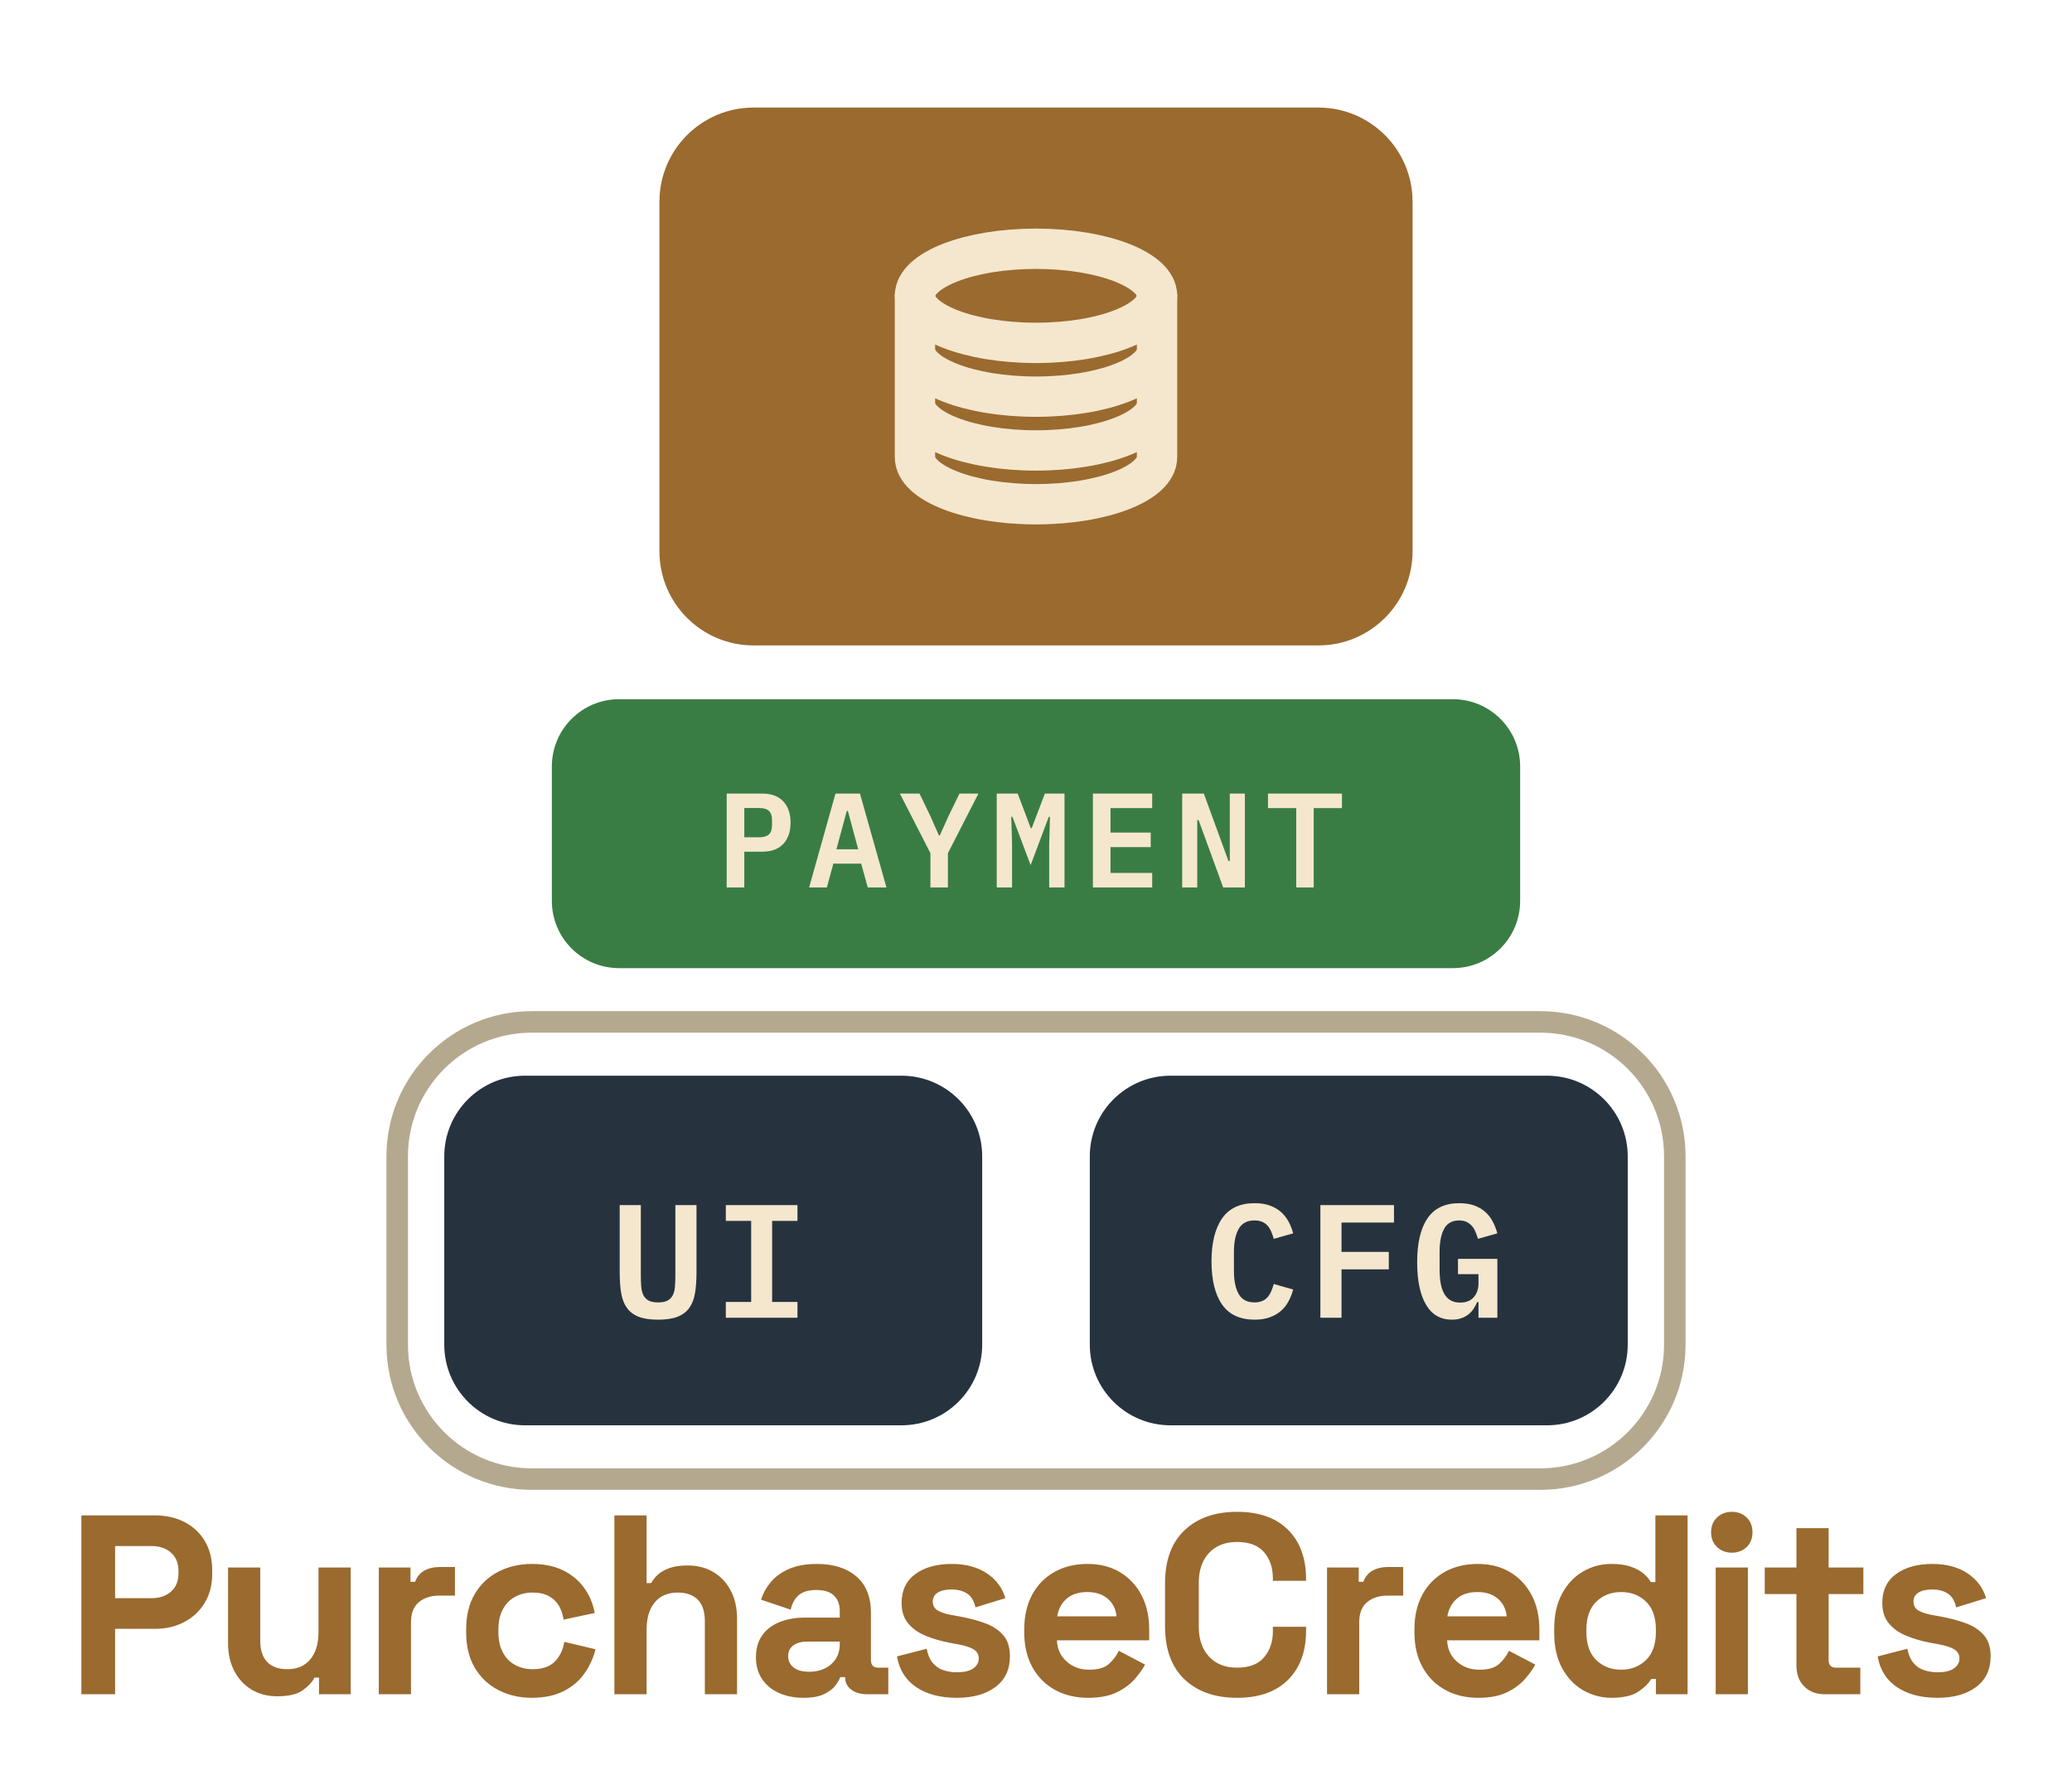
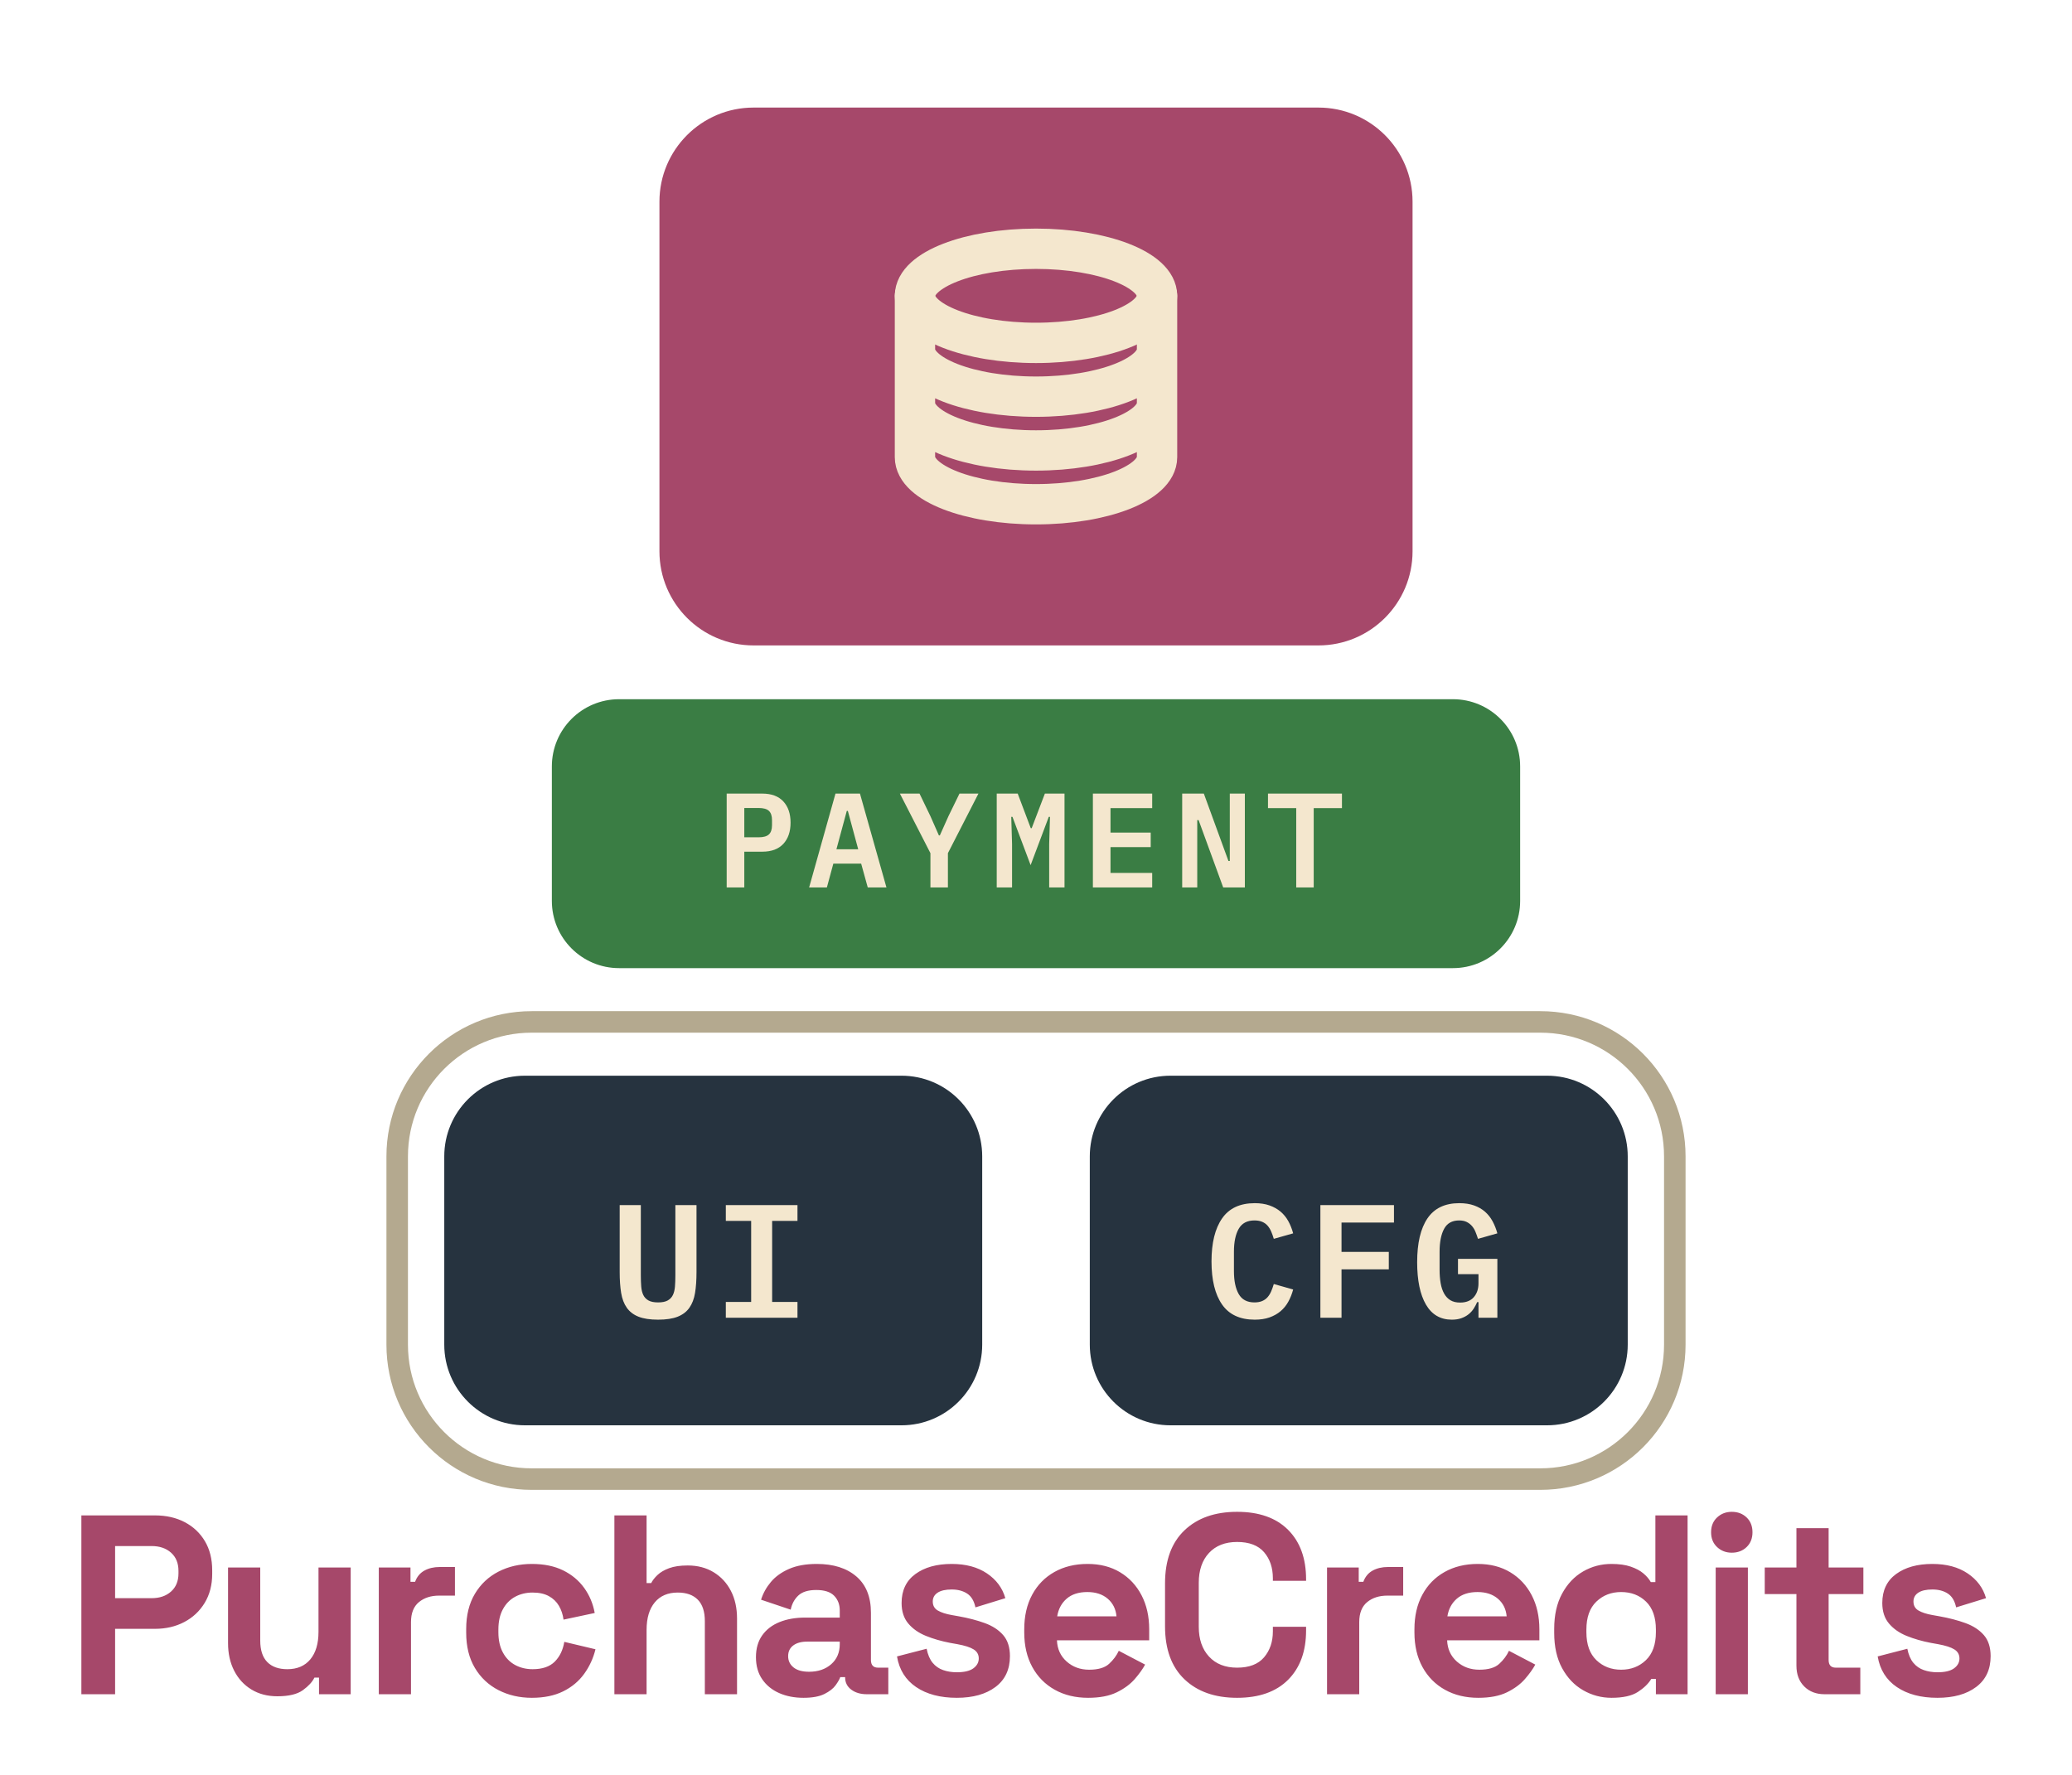
<svg xmlns="http://www.w3.org/2000/svg" viewBox="-27 0 154 132" width="370" height="317">
-   <rect x="22" y="8" width="56" height="40" rx="7" fill="#9A6A2F" />
+   <rect x="22" y="8" width="56" height="40" rx="7" fill="#A6486A" />
  <g transform="translate(30,8)">
    <g fill="none" stroke="#F4E7CE" stroke-width="3" stroke-linecap="round" stroke-linejoin="round">
      <path d="M11 14v12a9 3.5 0 0 0 18 0V14M11 18a9 3.5 0 0 0 18 0M11 22a9 3.5 0 0 0 18 0" />
      <ellipse cx="20" cy="14" rx="9" ry="3.5" />
    </g>
  </g>
  <rect x="14" y="52" width="72" height="20" rx="5" fill="#3A7D44" />
  <path d="M28.310 66L27.000 66L27.000 59.020L29.650 59.020Q30.670 59.020 31.210 59.600Q31.750 60.180 31.750 61.180L31.750 61.180Q31.750 62.180 31.210 62.760Q30.670 63.340 29.650 63.340L29.650 63.340L28.310 63.340L28.310 66ZM28.310 60.090L28.310 62.270L29.380 62.270Q29.910 62.270 30.140 62.055Q30.370 61.840 30.370 61.370L30.370 61.370L30.370 60.990Q30.370 60.520 30.140 60.305Q29.910 60.090 29.380 60.090L29.380 60.090L28.310 60.090Z M38.880 66L37.490 66L37 64.230L34.930 64.230L34.450 66L33.130 66L35.090 59.020L36.910 59.020L38.880 66ZM36.780 63.160L36.010 60.310L35.930 60.310L35.160 63.160L36.780 63.160Z M43.450 66L42.150 66L42.150 63.450L39.880 59.020L41.340 59.020L42.150 60.700L42.780 62.130L42.850 62.130L43.490 60.700L44.310 59.020L45.720 59.020L43.450 63.450L43.450 66Z M50.980 66L50.980 62.770L51.040 60.750L50.950 60.750L49.600 64.340L48.250 60.750L48.160 60.750L48.220 62.770L48.220 66L47.080 66L47.080 59.020L48.640 59.020L49.610 61.590L49.680 61.590L50.660 59.020L52.120 59.020L52.120 66L50.980 66Z M58.640 66L54.230 66L54.230 59.020L58.640 59.020L58.640 60.100L55.540 60.100L55.540 61.920L58.530 61.920L58.530 63L55.540 63L55.540 64.920L58.640 64.920L58.640 66Z M63.920 66L62.090 60.990L61.990 60.990L61.990 66L60.870 66L60.870 59.020L62.480 59.020L64.310 64.030L64.410 64.030L64.410 59.020L65.530 59.020L65.530 66L63.920 66Z M72.750 60.100L70.650 60.100L70.650 66L69.350 66L69.350 60.100L67.250 60.100L67.250 59.020L72.750 59.020L72.750 60.100Z" fill="#F4E7CE" />
  <rect x="2.5" y="76" width="95" height="34" rx="10" fill="none" stroke="#B4A98F" stroke-width="1.6" />
  <rect x="6" y="80" width="40" height="26" rx="6" fill="#26333F" />
  <rect x="54" y="80" width="40" height="26" rx="6" fill="#26333F" />
  <path d="M19.044 89.624L20.616 89.624L20.616 94.844Q20.616 95.312 20.646 95.684Q20.676 96.056 20.802 96.314Q20.928 96.572 21.186 96.716Q21.444 96.860 21.900 96.860L21.900 96.860Q22.356 96.860 22.614 96.716Q22.872 96.572 22.998 96.314Q23.124 96.056 23.154 95.684Q23.184 95.312 23.184 94.844L23.184 94.844L23.184 89.624L24.756 89.624L24.756 94.604Q24.756 95.492 24.648 96.152Q24.540 96.812 24.228 97.256Q23.916 97.700 23.358 97.922Q22.800 98.144 21.900 98.144L21.900 98.144Q21 98.144 20.442 97.922Q19.884 97.700 19.572 97.256Q19.260 96.812 19.152 96.152Q19.044 95.492 19.044 94.604L19.044 94.604L19.044 89.624Z M32.264 98L26.936 98L26.936 96.824L28.820 96.824L28.820 90.800L26.936 90.800L26.936 89.624L32.264 89.624L32.264 90.800L30.380 90.800L30.380 96.824L32.264 96.824L32.264 98Z" fill="#F4E7CE" />
  <path d="M66.266 98.144L66.266 98.144Q64.622 98.144 63.836 97.016Q63.050 95.888 63.050 93.812L63.050 93.812Q63.050 91.748 63.836 90.614Q64.622 89.480 66.266 89.480L66.266 89.480Q66.890 89.480 67.364 89.648Q67.838 89.816 68.186 90.110Q68.534 90.404 68.762 90.818Q68.990 91.232 69.122 91.724L69.122 91.724L67.682 92.132Q67.598 91.844 67.490 91.592Q67.382 91.340 67.220 91.154Q67.058 90.968 66.818 90.866Q66.578 90.764 66.242 90.764L66.242 90.764Q65.426 90.764 65.072 91.388Q64.718 92.012 64.718 93.092L64.718 93.092L64.718 94.532Q64.718 95.612 65.072 96.236Q65.426 96.860 66.242 96.860L66.242 96.860Q66.578 96.860 66.818 96.758Q67.058 96.656 67.220 96.470Q67.382 96.284 67.490 96.032Q67.598 95.780 67.682 95.492L67.682 95.492L69.122 95.900Q68.990 96.392 68.762 96.806Q68.534 97.220 68.186 97.514Q67.838 97.808 67.364 97.976Q66.890 98.144 66.266 98.144Z M72.718 98L71.146 98L71.146 89.624L76.618 89.624L76.618 90.920L72.718 90.920L72.718 93.104L76.234 93.104L76.234 94.400L72.718 94.400L72.718 98Z M82.902 98L82.902 96.836L82.806 96.836Q82.698 97.088 82.542 97.328Q82.386 97.568 82.158 97.748Q81.930 97.928 81.624 98.036Q81.318 98.144 80.922 98.144L80.922 98.144Q79.650 98.144 78.996 97.022Q78.342 95.900 78.342 93.872L78.342 93.872Q78.342 91.736 79.110 90.608Q79.878 89.480 81.474 89.480L81.474 89.480Q82.098 89.480 82.572 89.648Q83.046 89.816 83.388 90.116Q83.730 90.416 83.952 90.830Q84.174 91.244 84.306 91.724L84.306 91.724L82.866 92.132Q82.782 91.868 82.680 91.616Q82.578 91.364 82.416 91.178Q82.254 90.992 82.026 90.878Q81.798 90.764 81.462 90.764L81.462 90.764Q80.682 90.764 80.346 91.388Q80.010 92.012 80.010 93.092L80.010 93.092L80.010 94.436Q80.010 94.976 80.088 95.426Q80.166 95.876 80.346 96.200Q80.526 96.524 80.814 96.698Q81.102 96.872 81.534 96.872L81.534 96.872Q82.206 96.872 82.554 96.470Q82.902 96.068 82.902 95.444L82.902 95.444L82.902 94.760L81.378 94.760L81.378 93.620L84.306 93.620L84.306 98L82.902 98Z" fill="#F4E7CE" />
-   <path d="M-20.984 126V112.7H-15.512Q-14.258 112.7 -13.298 113.203Q-12.339 113.707 -11.797 114.619Q-11.256 115.531 -11.256 116.785V117.051Q-11.256 118.286 -11.816 119.208Q-12.377 120.129 -13.336 120.632Q-14.296 121.136 -15.512 121.136H-18.476V126ZM-18.476 118.856H-15.759Q-14.866 118.856 -14.315 118.362Q-13.764 117.868 -13.764 117.013V116.823Q-13.764 115.968 -14.315 115.474Q-14.866 114.98 -15.759 114.98H-18.476Z M-6.411 126.152Q-7.513 126.152 -8.339 125.648Q-9.166 125.145 -9.622 124.252Q-10.078 123.359 -10.078 122.2V116.576H-7.684V122.01Q-7.684 123.074 -7.161 123.606Q-6.639 124.138 -5.67 124.138Q-4.568 124.138 -3.96 123.406Q-3.352 122.675 -3.352 121.364V116.576H-0.958V126H-3.314V124.765H-3.656Q-3.884 125.24 -4.511 125.696Q-5.138 126.152 -6.411 126.152Z M1.132 126V116.576H3.488V117.64H3.83Q4.039 117.07 4.524 116.804Q5.008 116.538 5.654 116.538H6.794V118.666H5.616Q4.704 118.666 4.115 119.15Q3.526 119.635 3.526 120.642V126Z M12.513 126.266Q11.145 126.266 10.034 125.696Q8.922 125.126 8.276 124.043Q7.63 122.96 7.63 121.421V121.155Q7.63 119.616 8.276 118.533Q8.922 117.45 10.034 116.88Q11.145 116.31 12.513 116.31Q13.862 116.31 14.831 116.785Q15.8 117.26 16.399 118.087Q16.997 118.913 17.187 119.958L14.869 120.452Q14.793 119.882 14.527 119.426Q14.261 118.97 13.777 118.704Q13.292 118.438 12.57 118.438Q11.848 118.438 11.269 118.751Q10.689 119.065 10.357 119.683Q10.024 120.3 10.024 121.193V121.383Q10.024 122.276 10.357 122.893Q10.689 123.511 11.269 123.825Q11.848 124.138 12.57 124.138Q13.653 124.138 14.214 123.578Q14.774 123.017 14.926 122.105L17.244 122.656Q16.997 123.663 16.399 124.489Q15.8 125.316 14.831 125.791Q13.862 126.266 12.513 126.266Z M18.65 126V112.7H21.044V117.735H21.386Q21.538 117.431 21.861 117.127Q22.184 116.823 22.726 116.624Q23.267 116.424 24.103 116.424Q25.205 116.424 26.032 116.928Q26.858 117.431 27.314 118.315Q27.77 119.198 27.77 120.376V126H25.376V120.566Q25.376 119.502 24.854 118.97Q24.331 118.438 23.362 118.438Q22.26 118.438 21.652 119.169Q21.044 119.901 21.044 121.212V126Z M32.71 126.266Q31.703 126.266 30.905 125.915Q30.107 125.563 29.642 124.888Q29.176 124.214 29.176 123.245Q29.176 122.276 29.642 121.62Q30.107 120.965 30.934 120.632Q31.76 120.3 32.824 120.3H35.408V119.768Q35.408 119.103 34.99 118.675Q34.572 118.248 33.66 118.248Q32.767 118.248 32.33 118.656Q31.893 119.065 31.76 119.711L29.556 118.97Q29.784 118.248 30.288 117.65Q30.791 117.051 31.637 116.68Q32.482 116.31 33.698 116.31Q35.56 116.31 36.643 117.241Q37.726 118.172 37.726 119.939V123.454Q37.726 124.024 38.258 124.024H39.018V126H37.422Q36.719 126 36.263 125.658Q35.807 125.316 35.807 124.746V124.727H35.446Q35.37 124.955 35.104 125.326Q34.838 125.696 34.268 125.981Q33.698 126.266 32.71 126.266ZM33.128 124.328Q34.135 124.328 34.772 123.767Q35.408 123.207 35.408 122.276V122.086H32.995Q32.33 122.086 31.95 122.371Q31.57 122.656 31.57 123.169Q31.57 123.682 31.969 124.005Q32.368 124.328 33.128 124.328Z M44.11 126.266Q42.267 126.266 41.089 125.468Q39.911 124.67 39.664 123.188L41.868 122.618Q42.001 123.283 42.315 123.663Q42.628 124.043 43.094 124.204Q43.559 124.366 44.11 124.366Q44.946 124.366 45.345 124.072Q45.744 123.777 45.744 123.34Q45.744 122.903 45.364 122.666Q44.984 122.428 44.148 122.276L43.616 122.181Q42.628 121.991 41.811 121.659Q40.994 121.326 40.5 120.737Q40.006 120.148 40.006 119.217Q40.006 117.811 41.032 117.061Q42.058 116.31 43.73 116.31Q45.307 116.31 46.352 117.013Q47.397 117.716 47.72 118.856L45.497 119.54Q45.345 118.818 44.88 118.514Q44.414 118.21 43.73 118.21Q43.046 118.21 42.685 118.447Q42.324 118.685 42.324 119.103Q42.324 119.559 42.704 119.778Q43.084 119.996 43.73 120.11L44.262 120.205Q45.326 120.395 46.191 120.709Q47.055 121.022 47.559 121.602Q48.062 122.181 48.062 123.169Q48.062 124.651 46.989 125.459Q45.915 126.266 44.11 126.266Z M53.876 126.266Q52.47 126.266 51.397 125.668Q50.323 125.069 49.725 123.977Q49.126 122.884 49.126 121.402V121.174Q49.126 119.692 49.715 118.6Q50.304 117.507 51.368 116.909Q52.432 116.31 53.838 116.31Q55.225 116.31 56.251 116.928Q57.277 117.545 57.847 118.638Q58.417 119.73 58.417 121.174V121.991H51.558Q51.596 122.96 52.28 123.568Q52.964 124.176 53.952 124.176Q54.959 124.176 55.434 123.739Q55.909 123.302 56.156 122.77L58.113 123.796Q57.847 124.29 57.344 124.87Q56.84 125.449 56.004 125.858Q55.168 126.266 53.876 126.266ZM51.577 120.205H55.985Q55.909 119.388 55.33 118.894Q54.75 118.4 53.819 118.4Q52.85 118.4 52.28 118.894Q51.71 119.388 51.577 120.205Z M64.953 126.266Q62.483 126.266 61.039 124.888Q59.595 123.511 59.595 120.946V117.754Q59.595 115.189 61.039 113.811Q62.483 112.434 64.953 112.434Q67.404 112.434 68.744 113.773Q70.083 115.113 70.083 117.45V117.564H67.613V117.374Q67.613 116.196 66.958 115.436Q66.302 114.676 64.953 114.676Q63.623 114.676 62.863 115.493Q62.103 116.31 62.103 117.716V120.984Q62.103 122.371 62.863 123.197Q63.623 124.024 64.953 124.024Q66.302 124.024 66.958 123.255Q67.613 122.485 67.613 121.326V120.984H70.083V121.25Q70.083 123.587 68.744 124.927Q67.404 126.266 64.953 126.266Z M71.641 126V116.576H73.997V117.64H74.339Q74.548 117.07 75.032 116.804Q75.517 116.538 76.163 116.538H77.303V118.666H76.125Q75.213 118.666 74.624 119.15Q74.035 119.635 74.035 120.642V126Z M82.889 126.266Q81.483 126.266 80.41 125.668Q79.336 125.069 78.737 123.977Q78.139 122.884 78.139 121.402V121.174Q78.139 119.692 78.728 118.6Q79.317 117.507 80.381 116.909Q81.445 116.31 82.851 116.31Q84.238 116.31 85.264 116.928Q86.29 117.545 86.86 118.638Q87.43 119.73 87.43 121.174V121.991H80.571Q80.609 122.96 81.293 123.568Q81.977 124.176 82.965 124.176Q83.972 124.176 84.447 123.739Q84.922 123.302 85.169 122.77L87.126 123.796Q86.86 124.29 86.356 124.87Q85.853 125.449 85.017 125.858Q84.181 126.266 82.889 126.266ZM80.59 120.205H84.998Q84.922 119.388 84.343 118.894Q83.763 118.4 82.832 118.4Q81.863 118.4 81.293 118.894Q80.723 119.388 80.59 120.205Z M92.788 126.266Q91.667 126.266 90.689 125.706Q89.71 125.145 89.121 124.062Q88.532 122.979 88.532 121.44V121.136Q88.532 119.597 89.121 118.514Q89.71 117.431 90.679 116.87Q91.648 116.31 92.788 116.31Q93.643 116.31 94.222 116.51Q94.802 116.709 95.163 117.013Q95.524 117.317 95.714 117.659H96.056V112.7H98.45V126H96.094V124.86H95.752Q95.429 125.392 94.755 125.829Q94.08 126.266 92.788 126.266ZM93.51 124.176Q94.612 124.176 95.353 123.464Q96.094 122.751 96.094 121.383V121.193Q96.094 119.825 95.362 119.113Q94.631 118.4 93.51 118.4Q92.408 118.4 91.667 119.113Q90.926 119.825 90.926 121.193V121.383Q90.926 122.751 91.667 123.464Q92.408 124.176 93.51 124.176Z M100.54 126V116.576H102.934V126ZM101.737 115.474Q101.091 115.474 100.645 115.056Q100.198 114.638 100.198 113.954Q100.198 113.27 100.645 112.852Q101.091 112.434 101.737 112.434Q102.402 112.434 102.839 112.852Q103.276 113.27 103.276 113.954Q103.276 114.638 102.839 115.056Q102.402 115.474 101.737 115.474Z M108.634 126Q107.703 126 107.124 125.421Q106.544 124.841 106.544 123.872V118.552H104.188V116.576H106.544V113.65H108.938V116.576H111.522V118.552H108.938V123.454Q108.938 124.024 109.47 124.024H111.294V126Z M117.032 126.266Q115.189 126.266 114.011 125.468Q112.833 124.67 112.586 123.188L114.79 122.618Q114.923 123.283 115.237 123.663Q115.55 124.043 116.016 124.204Q116.481 124.366 117.032 124.366Q117.868 124.366 118.267 124.072Q118.666 123.777 118.666 123.34Q118.666 122.903 118.286 122.666Q117.906 122.428 117.07 122.276L116.538 122.181Q115.55 121.991 114.733 121.659Q113.916 121.326 113.422 120.737Q112.928 120.148 112.928 119.217Q112.928 117.811 113.954 117.061Q114.98 116.31 116.652 116.31Q118.229 116.31 119.274 117.013Q120.319 117.716 120.642 118.856L118.419 119.54Q118.267 118.818 117.802 118.514Q117.336 118.21 116.652 118.21Q115.968 118.21 115.607 118.447Q115.246 118.685 115.246 119.103Q115.246 119.559 115.626 119.778Q116.006 119.996 116.652 120.11L117.184 120.205Q118.248 120.395 119.112 120.709Q119.977 121.022 120.481 121.602Q120.984 122.181 120.984 123.169Q120.984 124.651 119.91 125.459Q118.837 126.266 117.032 126.266Z" fill="#9A6A2F" />
+   <path d="M-20.984 126V112.7H-15.512Q-14.258 112.7 -13.298 113.203Q-12.339 113.707 -11.797 114.619Q-11.256 115.531 -11.256 116.785V117.051Q-11.256 118.286 -11.816 119.208Q-12.377 120.129 -13.336 120.632Q-14.296 121.136 -15.512 121.136H-18.476V126ZM-18.476 118.856H-15.759Q-14.866 118.856 -14.315 118.362Q-13.764 117.868 -13.764 117.013V116.823Q-13.764 115.968 -14.315 115.474Q-14.866 114.98 -15.759 114.98H-18.476Z M-6.411 126.152Q-7.513 126.152 -8.339 125.648Q-9.166 125.145 -9.622 124.252Q-10.078 123.359 -10.078 122.2V116.576H-7.684V122.01Q-7.684 123.074 -7.161 123.606Q-6.639 124.138 -5.67 124.138Q-4.568 124.138 -3.96 123.406Q-3.352 122.675 -3.352 121.364V116.576H-0.958V126H-3.314V124.765H-3.656Q-3.884 125.24 -4.511 125.696Q-5.138 126.152 -6.411 126.152Z M1.132 126V116.576H3.488V117.64H3.83Q4.039 117.07 4.524 116.804Q5.008 116.538 5.654 116.538H6.794V118.666H5.616Q4.704 118.666 4.115 119.15Q3.526 119.635 3.526 120.642V126Z M12.513 126.266Q11.145 126.266 10.034 125.696Q8.922 125.126 8.276 124.043Q7.63 122.96 7.63 121.421V121.155Q7.63 119.616 8.276 118.533Q8.922 117.45 10.034 116.88Q11.145 116.31 12.513 116.31Q13.862 116.31 14.831 116.785Q15.8 117.26 16.399 118.087Q16.997 118.913 17.187 119.958L14.869 120.452Q14.793 119.882 14.527 119.426Q14.261 118.97 13.777 118.704Q13.292 118.438 12.57 118.438Q11.848 118.438 11.269 118.751Q10.689 119.065 10.357 119.683Q10.024 120.3 10.024 121.193V121.383Q10.024 122.276 10.357 122.893Q10.689 123.511 11.269 123.825Q11.848 124.138 12.57 124.138Q13.653 124.138 14.214 123.578Q14.774 123.017 14.926 122.105L17.244 122.656Q16.997 123.663 16.399 124.489Q15.8 125.316 14.831 125.791Q13.862 126.266 12.513 126.266Z M18.65 126V112.7H21.044V117.735H21.386Q21.538 117.431 21.861 117.127Q22.184 116.823 22.726 116.624Q23.267 116.424 24.103 116.424Q25.205 116.424 26.032 116.928Q26.858 117.431 27.314 118.315Q27.77 119.198 27.77 120.376V126H25.376V120.566Q25.376 119.502 24.854 118.97Q24.331 118.438 23.362 118.438Q22.26 118.438 21.652 119.169Q21.044 119.901 21.044 121.212V126Z M32.71 126.266Q31.703 126.266 30.905 125.915Q30.107 125.563 29.642 124.888Q29.176 124.214 29.176 123.245Q29.176 122.276 29.642 121.62Q30.107 120.965 30.934 120.632Q31.76 120.3 32.824 120.3H35.408V119.768Q35.408 119.103 34.99 118.675Q34.572 118.248 33.66 118.248Q32.767 118.248 32.33 118.656Q31.893 119.065 31.76 119.711L29.556 118.97Q29.784 118.248 30.288 117.65Q30.791 117.051 31.637 116.68Q32.482 116.31 33.698 116.31Q35.56 116.31 36.643 117.241Q37.726 118.172 37.726 119.939V123.454Q37.726 124.024 38.258 124.024H39.018V126H37.422Q36.719 126 36.263 125.658Q35.807 125.316 35.807 124.746V124.727H35.446Q35.37 124.955 35.104 125.326Q34.838 125.696 34.268 125.981Q33.698 126.266 32.71 126.266ZM33.128 124.328Q34.135 124.328 34.772 123.767Q35.408 123.207 35.408 122.276V122.086H32.995Q32.33 122.086 31.95 122.371Q31.57 122.656 31.57 123.169Q31.57 123.682 31.969 124.005Q32.368 124.328 33.128 124.328Z M44.11 126.266Q42.267 126.266 41.089 125.468Q39.911 124.67 39.664 123.188L41.868 122.618Q42.001 123.283 42.315 123.663Q42.628 124.043 43.094 124.204Q43.559 124.366 44.11 124.366Q44.946 124.366 45.345 124.072Q45.744 123.777 45.744 123.34Q45.744 122.903 45.364 122.666Q44.984 122.428 44.148 122.276L43.616 122.181Q42.628 121.991 41.811 121.659Q40.994 121.326 40.5 120.737Q40.006 120.148 40.006 119.217Q40.006 117.811 41.032 117.061Q42.058 116.31 43.73 116.31Q45.307 116.31 46.352 117.013Q47.397 117.716 47.72 118.856L45.497 119.54Q45.345 118.818 44.88 118.514Q44.414 118.21 43.73 118.21Q43.046 118.21 42.685 118.447Q42.324 118.685 42.324 119.103Q42.324 119.559 42.704 119.778Q43.084 119.996 43.73 120.11L44.262 120.205Q45.326 120.395 46.191 120.709Q47.055 121.022 47.559 121.602Q48.062 122.181 48.062 123.169Q48.062 124.651 46.989 125.459Q45.915 126.266 44.11 126.266Z M53.876 126.266Q52.47 126.266 51.397 125.668Q50.323 125.069 49.725 123.977Q49.126 122.884 49.126 121.402V121.174Q49.126 119.692 49.715 118.6Q50.304 117.507 51.368 116.909Q52.432 116.31 53.838 116.31Q55.225 116.31 56.251 116.928Q57.277 117.545 57.847 118.638Q58.417 119.73 58.417 121.174V121.991H51.558Q51.596 122.96 52.28 123.568Q52.964 124.176 53.952 124.176Q54.959 124.176 55.434 123.739Q55.909 123.302 56.156 122.77L58.113 123.796Q57.847 124.29 57.344 124.87Q56.84 125.449 56.004 125.858Q55.168 126.266 53.876 126.266ZM51.577 120.205H55.985Q55.909 119.388 55.33 118.894Q54.75 118.4 53.819 118.4Q52.85 118.4 52.28 118.894Q51.71 119.388 51.577 120.205Z M64.953 126.266Q62.483 126.266 61.039 124.888Q59.595 123.511 59.595 120.946V117.754Q59.595 115.189 61.039 113.811Q62.483 112.434 64.953 112.434Q67.404 112.434 68.744 113.773Q70.083 115.113 70.083 117.45V117.564H67.613V117.374Q67.613 116.196 66.958 115.436Q66.302 114.676 64.953 114.676Q63.623 114.676 62.863 115.493Q62.103 116.31 62.103 117.716V120.984Q62.103 122.371 62.863 123.197Q63.623 124.024 64.953 124.024Q66.302 124.024 66.958 123.255Q67.613 122.485 67.613 121.326V120.984H70.083V121.25Q70.083 123.587 68.744 124.927Q67.404 126.266 64.953 126.266Z M71.641 126V116.576H73.997V117.64H74.339Q74.548 117.07 75.032 116.804Q75.517 116.538 76.163 116.538H77.303V118.666H76.125Q75.213 118.666 74.624 119.15Q74.035 119.635 74.035 120.642V126Z M82.889 126.266Q81.483 126.266 80.41 125.668Q79.336 125.069 78.737 123.977Q78.139 122.884 78.139 121.402V121.174Q78.139 119.692 78.728 118.6Q79.317 117.507 80.381 116.909Q81.445 116.31 82.851 116.31Q84.238 116.31 85.264 116.928Q86.29 117.545 86.86 118.638Q87.43 119.73 87.43 121.174V121.991H80.571Q80.609 122.96 81.293 123.568Q81.977 124.176 82.965 124.176Q83.972 124.176 84.447 123.739Q84.922 123.302 85.169 122.77L87.126 123.796Q86.86 124.29 86.356 124.87Q85.853 125.449 85.017 125.858Q84.181 126.266 82.889 126.266ZM80.59 120.205H84.998Q84.922 119.388 84.343 118.894Q83.763 118.4 82.832 118.4Q81.863 118.4 81.293 118.894Q80.723 119.388 80.59 120.205Z M92.788 126.266Q91.667 126.266 90.689 125.706Q89.71 125.145 89.121 124.062Q88.532 122.979 88.532 121.44V121.136Q88.532 119.597 89.121 118.514Q89.71 117.431 90.679 116.87Q91.648 116.31 92.788 116.31Q93.643 116.31 94.222 116.51Q94.802 116.709 95.163 117.013Q95.524 117.317 95.714 117.659H96.056V112.7H98.45V126H96.094V124.86H95.752Q95.429 125.392 94.755 125.829Q94.08 126.266 92.788 126.266ZM93.51 124.176Q94.612 124.176 95.353 123.464Q96.094 122.751 96.094 121.383V121.193Q96.094 119.825 95.362 119.113Q94.631 118.4 93.51 118.4Q92.408 118.4 91.667 119.113Q90.926 119.825 90.926 121.193V121.383Q90.926 122.751 91.667 123.464Q92.408 124.176 93.51 124.176Z M100.54 126V116.576H102.934V126ZM101.737 115.474Q101.091 115.474 100.645 115.056Q100.198 114.638 100.198 113.954Q100.198 113.27 100.645 112.852Q101.091 112.434 101.737 112.434Q102.402 112.434 102.839 112.852Q103.276 113.27 103.276 113.954Q103.276 114.638 102.839 115.056Q102.402 115.474 101.737 115.474Z M108.634 126Q107.703 126 107.124 125.421Q106.544 124.841 106.544 123.872V118.552H104.188V116.576H106.544V113.65H108.938V116.576H111.522V118.552H108.938V123.454Q108.938 124.024 109.47 124.024H111.294V126Z M117.032 126.266Q115.189 126.266 114.011 125.468Q112.833 124.67 112.586 123.188L114.79 122.618Q114.923 123.283 115.237 123.663Q115.55 124.043 116.016 124.204Q116.481 124.366 117.032 124.366Q117.868 124.366 118.267 124.072Q118.666 123.777 118.666 123.34Q118.666 122.903 118.286 122.666Q117.906 122.428 117.07 122.276L116.538 122.181Q115.55 121.991 114.733 121.659Q113.916 121.326 113.422 120.737Q112.928 120.148 112.928 119.217Q112.928 117.811 113.954 117.061Q114.98 116.31 116.652 116.31Q118.229 116.31 119.274 117.013Q120.319 117.716 120.642 118.856L118.419 119.54Q118.267 118.818 117.802 118.514Q117.336 118.21 116.652 118.21Q115.968 118.21 115.607 118.447Q115.246 118.685 115.246 119.103Q115.246 119.559 115.626 119.778Q116.006 119.996 116.652 120.11L117.184 120.205Q118.248 120.395 119.112 120.709Q119.977 121.022 120.481 121.602Q120.984 122.181 120.984 123.169Q120.984 124.651 119.91 125.459Q118.837 126.266 117.032 126.266Z" fill="#A6486A" />
</svg>
